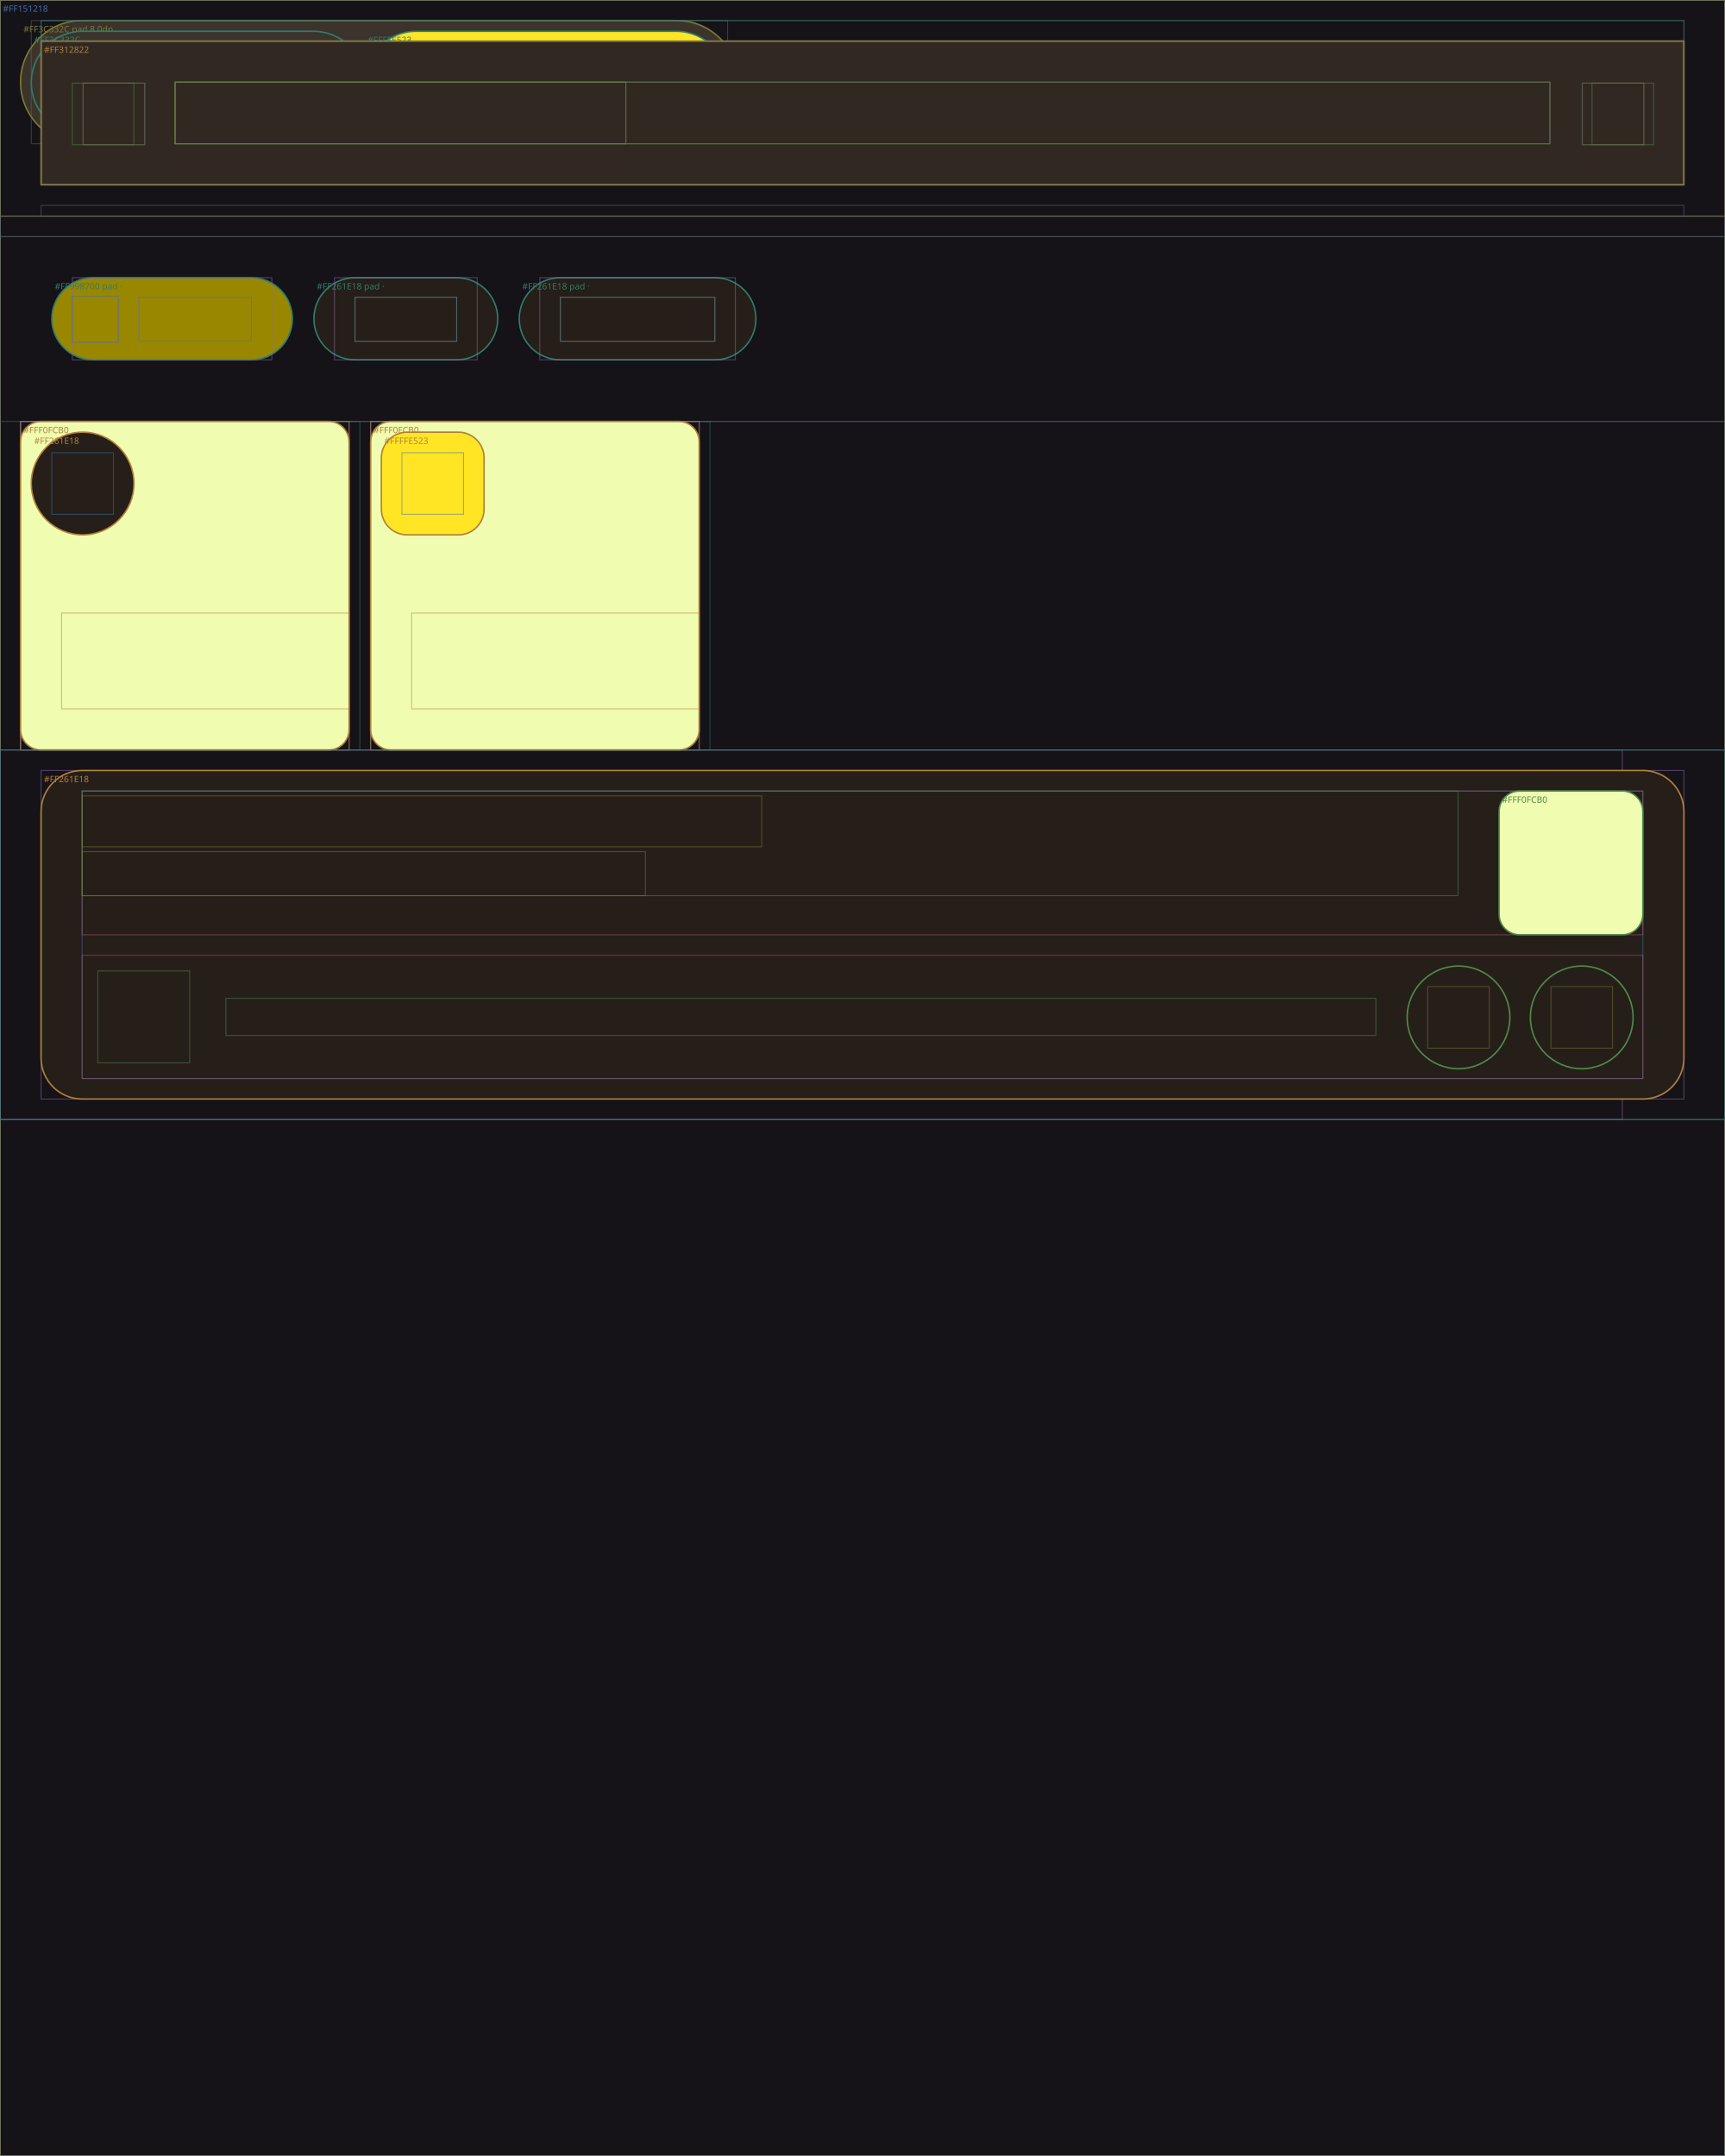
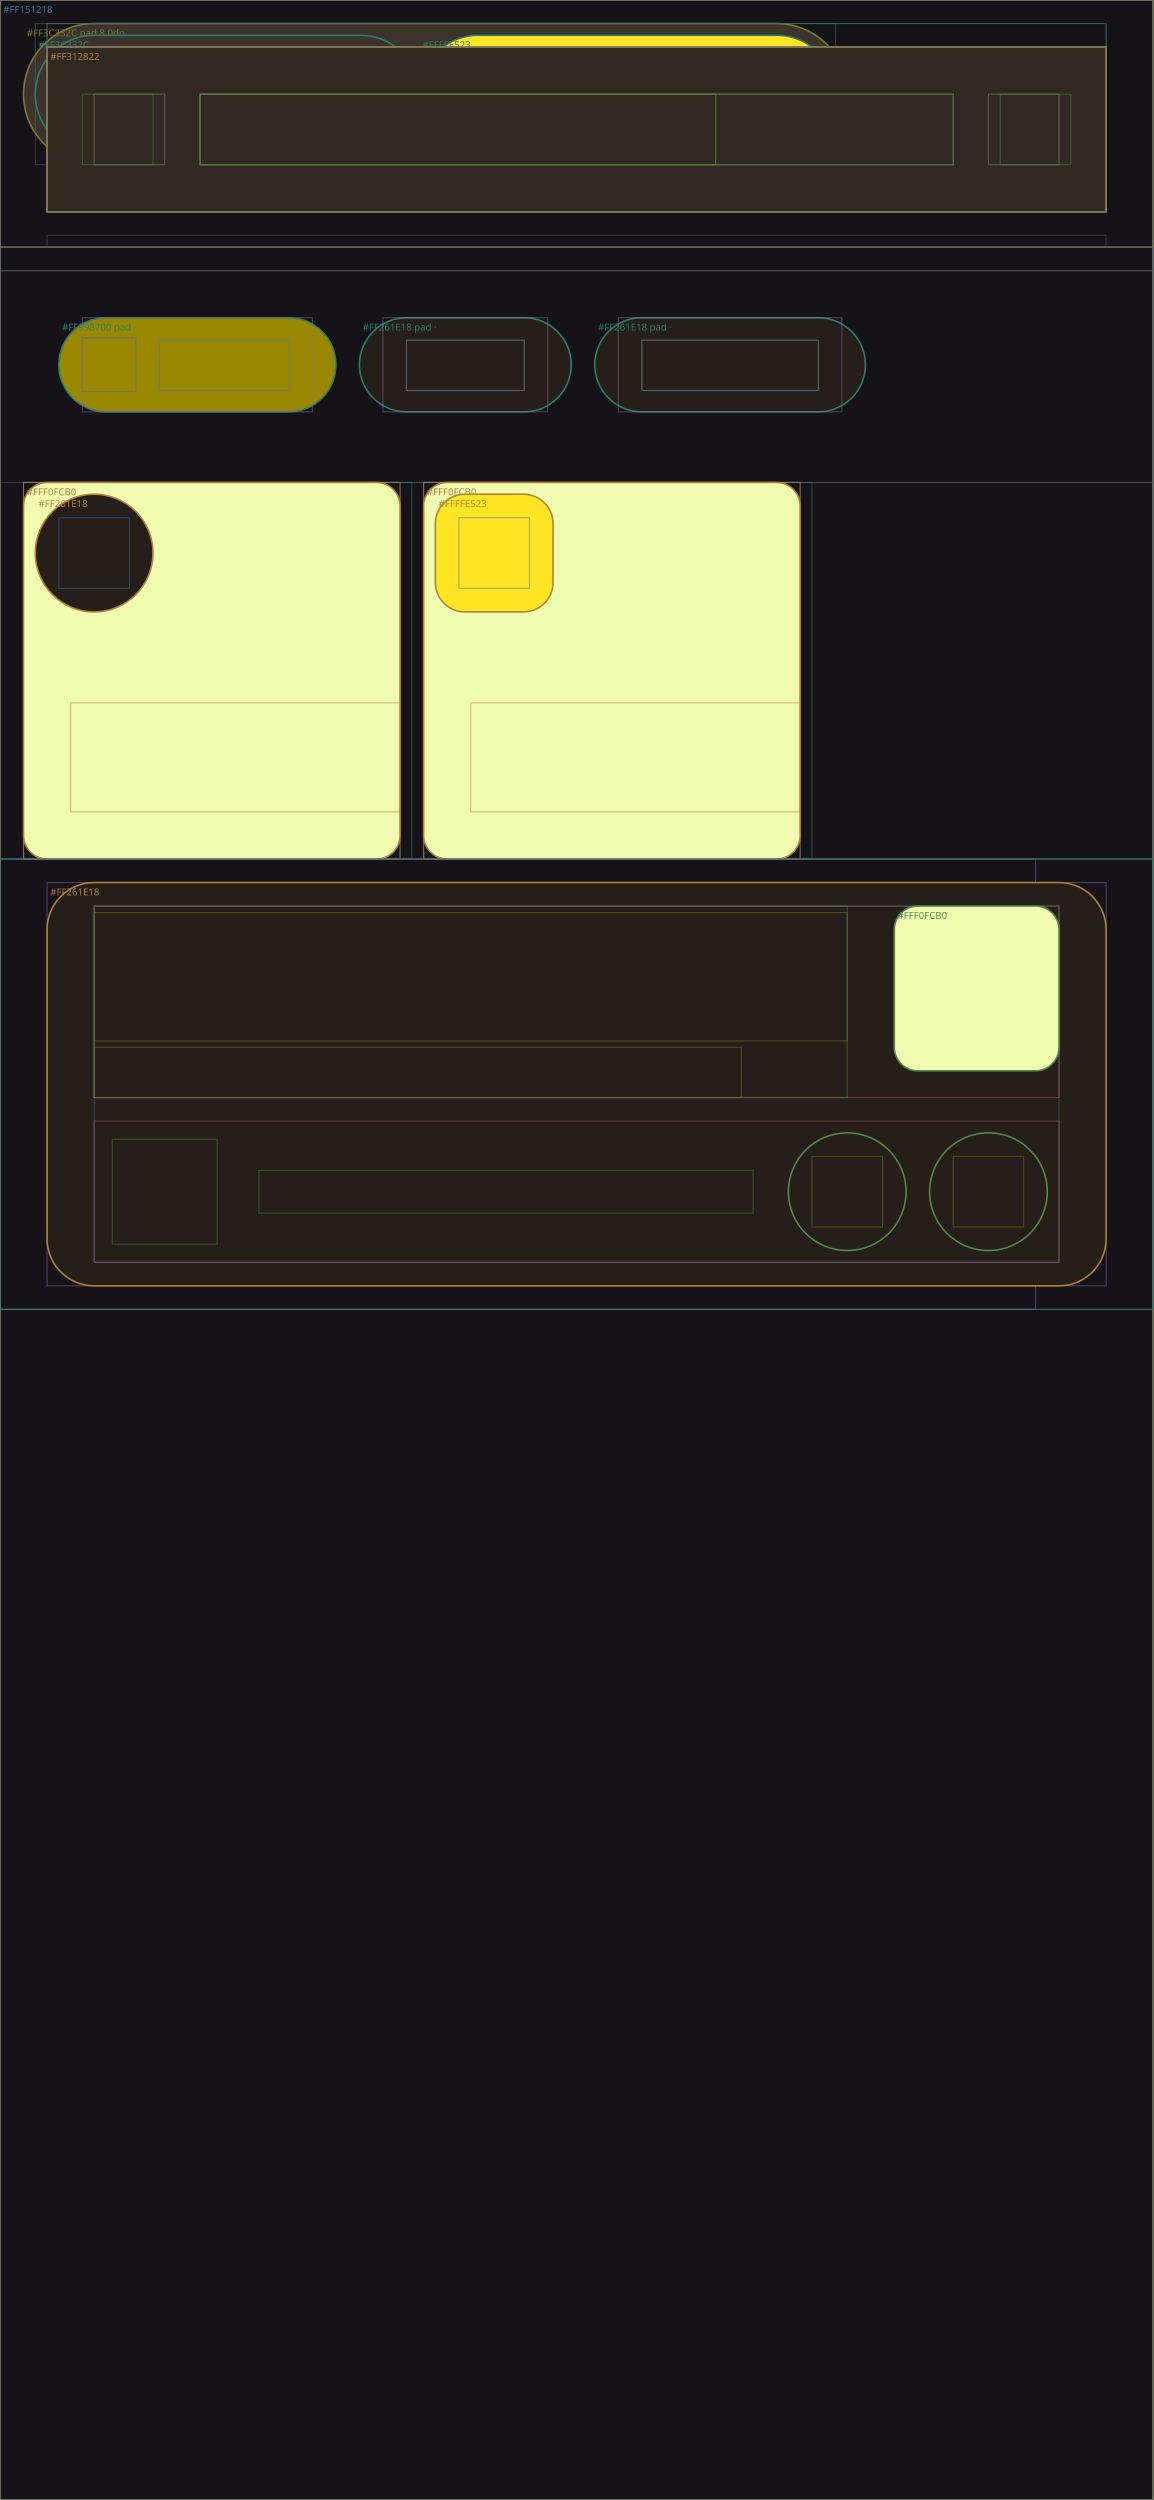
- <svg xmlns="http://www.w3.org/2000/svg" viewBox="0 0 1764 2205" width="1764" height="2205" role="img" aria-label="Home/Screen layout wireframe">
-   <rect width="1764" height="2205" fill="#ffffff" />
-   <g>
-     <rect x="0" y="0" width="1764" height="2205" fill="none" fill-opacity="0" stroke="#5B6470" stroke-width="1" stroke-opacity="0.5" />
-   </g>
-   <g>
-     <rect x="0" y="0" width="1764" height="2205" fill="none" fill-opacity="0" stroke="#2E7D6B" stroke-width="1" stroke-opacity="0.5" />
-   </g>
-   <g>
-     <rect x="0" y="0" width="1764" height="2205" fill="none" fill-opacity="0" stroke="#8E6BA8" stroke-width="1" stroke-opacity="0.5" />
-   </g>
-   <g>
-     <rect x="0" y="0" width="1764" height="2205" fill="none" fill-opacity="0" stroke="#B0813B" stroke-width="1" stroke-opacity="0.5" />
-   </g>
-   <g>
-     <rect x="0" y="0" width="1764" height="2205" fill="#151218" fill-opacity="1" stroke="#3B72A8" stroke-width="1.5" stroke-opacity="1" />
+ <svg xmlns="http://www.w3.org/2000/svg" viewBox="0 0 1078 2337" width="1078" height="2337" role="img" aria-label="Home/Screen layout wireframe">
+   <rect width="1078" height="2337" fill="#ffffff" />
+   <g>
+     <rect x="0" y="0" width="1078" height="2337" fill="none" fill-opacity="0" stroke="#5B6470" stroke-width="1" stroke-opacity="0.5" />
+   </g>
+   <g>
+     <rect x="0" y="0" width="1078" height="2337" fill="none" fill-opacity="0" stroke="#2E7D6B" stroke-width="1" stroke-opacity="0.5" />
+   </g>
+   <g>
+     <rect x="0" y="0" width="1078" height="2337" fill="none" fill-opacity="0" stroke="#8E6BA8" stroke-width="1" stroke-opacity="0.5" />
+   </g>
+   <g>
+     <rect x="0" y="0" width="1078" height="2337" fill="none" fill-opacity="0" stroke="#B0813B" stroke-width="1" stroke-opacity="0.5" />
+   </g>
+   <g>
+     <rect x="0" y="0" width="1078" height="2337" fill="#151218" fill-opacity="1" stroke="#3B72A8" stroke-width="1.5" stroke-opacity="1" />
    <text x="3" y="12" font-family="system-ui, sans-serif" font-size="9" fill="#3B72A8">#FF151218</text>
  </g>
  <g>
-     <rect x="0" y="0" width="1764" height="2205" fill="none" fill-opacity="0" stroke="#A85B6B" stroke-width="1" stroke-opacity="0.5" />
-   </g>
-   <g>
-     <rect x="0" y="0" width="1764" height="2205" fill="none" fill-opacity="0" stroke="#A85B6B" stroke-width="1" stroke-opacity="0.5" />
-   </g>
-   <g>
-     <rect x="0" y="0" width="1764" height="2205" fill="none" fill-opacity="0" stroke="#4F8A4A" stroke-width="1" stroke-opacity="0.5" />
-   </g>
-   <g>
-     <rect x="0" y="221" width="1764" height="1984" fill="none" fill-opacity="0" stroke="#7A7A33" stroke-width="1" stroke-opacity="0.5" />
-   </g>
-   <g>
-     <rect x="0" y="221" width="1764" height="21" fill="none" fill-opacity="0" stroke="#5B6470" stroke-width="1" stroke-opacity="0.5" />
-   </g>
-   <g>
-     <rect x="0" y="221" width="1764" height="210" fill="none" fill-opacity="0" stroke="#5B6470" stroke-width="1" stroke-opacity="0.5" />
-   </g>
-   <g>
-     <path d="M95,284 H257 A42,42 0 0 1 299,326 V326 A42,42 0 0 1 257,368 H95 A42,42 0 0 1 53,326 V326 A42,42 0 0 1 95,284 Z" fill="#998700" fill-opacity="1" stroke="#2E7D6B" stroke-width="1.5" stroke-opacity="1" />
-     <text x="56" y="296" font-family="system-ui, sans-serif" font-size="9" fill="#2E7D6B">#FF998700  pad ·</text>
-   </g>
-   <g>
-     <rect x="74" y="284" width="204" height="84" fill="none" fill-opacity="0" stroke="#8E6BA8" stroke-width="1" stroke-opacity="0.5" />
-   </g>
-   <g>
-     <rect x="74" y="303" width="47" height="47" fill="none" fill-opacity="0" stroke="#B0813B" stroke-width="1" stroke-opacity="0.5" />
-   </g>
-   <g>
-     <rect x="74" y="303" width="47" height="47" fill="none" fill-opacity="0" stroke="#3B72A8" stroke-width="1" stroke-opacity="0.5" />
-   </g>
-   <g>
-     <rect x="74" y="303" width="47" height="47" fill="none" fill-opacity="0" stroke="#A85B6B" stroke-width="1" stroke-opacity="0.5" />
-   </g>
-   <g>
-     <rect x="74" y="303" width="47" height="47" fill="none" fill-opacity="0" stroke="#4F8A4A" stroke-width="1" stroke-opacity="0.5" />
-   </g>
-   <g>
-     <rect x="142" y="304" width="115" height="45" fill="none" fill-opacity="0" stroke="#B0813B" stroke-width="1" stroke-opacity="0.5" />
-   </g>
-   <g>
-     <rect x="142" y="304" width="115" height="45" fill="none" fill-opacity="0" stroke="#3B72A8" stroke-width="1" stroke-opacity="0.5" />
-   </g>
-   <g>
-     <path d="M363,284 H467 A42,42 0 0 1 509,326 V326 A42,42 0 0 1 467,368 H363 A42,42 0 0 1 321,326 V326 A42,42 0 0 1 363,284 Z" fill="#261E18" fill-opacity="1" stroke="#2E7D6B" stroke-width="1.5" stroke-opacity="1" />
-     <text x="324" y="296" font-family="system-ui, sans-serif" font-size="9" fill="#2E7D6B">#FF261E18  pad ·</text>
-   </g>
-   <g>
-     <rect x="342" y="284" width="146" height="84" fill="none" fill-opacity="0" stroke="#8E6BA8" stroke-width="1" stroke-opacity="0.5" />
-   </g>
-   <g>
-     <rect x="363" y="304" width="104" height="45" fill="none" fill-opacity="0" stroke="#B0813B" stroke-width="1" stroke-opacity="0.5" />
-   </g>
-   <g>
-     <rect x="363" y="304" width="104" height="45" fill="none" fill-opacity="0" stroke="#3B72A8" stroke-width="1" stroke-opacity="0.5" />
-   </g>
-   <g>
-     <path d="M573,284 H731 A42,42 0 0 1 773,326 V326 A42,42 0 0 1 731,368 H573 A42,42 0 0 1 531,326 V326 A42,42 0 0 1 573,284 Z" fill="#261E18" fill-opacity="1" stroke="#2E7D6B" stroke-width="1.5" stroke-opacity="1" />
-     <text x="534" y="296" font-family="system-ui, sans-serif" font-size="9" fill="#2E7D6B">#FF261E18  pad ·</text>
-   </g>
-   <g>
-     <rect x="552" y="284" width="200" height="84" fill="none" fill-opacity="0" stroke="#8E6BA8" stroke-width="1" stroke-opacity="0.5" />
-   </g>
-   <g>
-     <rect x="573" y="304" width="158" height="45" fill="none" fill-opacity="0" stroke="#B0813B" stroke-width="1" stroke-opacity="0.5" />
-   </g>
-   <g>
-     <rect x="573" y="304" width="158" height="45" fill="none" fill-opacity="0" stroke="#3B72A8" stroke-width="1" stroke-opacity="0.5" />
-   </g>
-   <g>
-     <rect x="0" y="221" width="1764" height="21" fill="none" fill-opacity="0" stroke="#5B6470" stroke-width="1" stroke-opacity="0.5" />
-   </g>
-   <g>
-     <rect x="21" y="431" width="1743" height="336" fill="none" fill-opacity="0" stroke="#5B6470" stroke-width="1" stroke-opacity="0.5" />
-   </g>
-   <g>
-     <rect x="21" y="431" width="347" height="336" fill="none" fill-opacity="0" stroke="#2E7D6B" stroke-width="1" stroke-opacity="0.5" />
-   </g>
-   <g>
-     <rect x="21" y="431" width="336" height="336" fill="none" fill-opacity="0" stroke="#8E6BA8" stroke-width="1" stroke-opacity="0.5" />
-   </g>
-   <g>
-     <path d="M42,431 H336 A21,21 0 0 1 357,452 V746 A21,21 0 0 1 336,767 H42 A21,21 0 0 1 21,746 V452 A21,21 0 0 1 42,431 Z" fill="#F0FCB0" fill-opacity="1" stroke="#B0813B" stroke-width="1.5" stroke-opacity="1" />
-     <text x="24" y="443" font-family="system-ui, sans-serif" font-size="9" fill="#B0813B">#FFF0FCB0</text>
-   </g>
-   <g>
-     <path d="M84.5,442 H84.5 A52.5,52.5 0 0 1 137,494.5 V494.5 A52.5,52.5 0 0 1 84.5,547 H84.5 A52.5,52.5 0 0 1 32,494.5 V494.5 A52.5,52.5 0 0 1 84.5,442 Z" fill="#261E18" fill-opacity="1" stroke="#B0813B" stroke-width="1.5" stroke-opacity="1" />
-     <text x="35" y="454" font-family="system-ui, sans-serif" font-size="9" fill="#B0813B">#FF261E18</text>
-   </g>
-   <g>
-     <rect x="53" y="463" width="63" height="63" fill="none" fill-opacity="0" stroke="#3B72A8" stroke-width="1" stroke-opacity="0.5" />
-   </g>
-   <g>
-     <rect x="21" y="431" width="336" height="336" fill="none" fill-opacity="0" stroke="#B0813B" stroke-width="1" stroke-opacity="0.5" />
-   </g>
-   <g>
-     <rect x="63" y="627" width="294" height="98" fill="none" fill-opacity="0" stroke="#B0813B" stroke-width="1" stroke-opacity="0.5" />
-   </g>
-   <g>
-     <rect x="379" y="431" width="347" height="336" fill="none" fill-opacity="0" stroke="#2E7D6B" stroke-width="1" stroke-opacity="0.5" />
-   </g>
-   <g>
-     <rect x="379" y="431" width="336" height="336" fill="none" fill-opacity="0" stroke="#8E6BA8" stroke-width="1" stroke-opacity="0.5" />
-   </g>
-   <g>
-     <path d="M400,431 H694 A21,21 0 0 1 715,452 V746 A21,21 0 0 1 694,767 H400 A21,21 0 0 1 379,746 V452 A21,21 0 0 1 400,431 Z" fill="#F0FCB0" fill-opacity="1" stroke="#B0813B" stroke-width="1.5" stroke-opacity="1" />
-     <text x="382" y="443" font-family="system-ui, sans-serif" font-size="9" fill="#B0813B">#FFF0FCB0</text>
-   </g>
-   <g>
-     <path d="M416.25,442 H468.75 A26.25,26.25 0 0 1 495,468.25 V520.75 A26.25,26.25 0 0 1 468.75,547 H416.25 A26.25,26.25 0 0 1 390,520.75 V468.25 A26.25,26.25 0 0 1 416.25,442 Z" fill="#FFE523" fill-opacity="1" stroke="#B0813B" stroke-width="1.5" stroke-opacity="1" />
-     <text x="393" y="454" font-family="system-ui, sans-serif" font-size="9" fill="#B0813B">#FFFFE523</text>
-   </g>
-   <g>
-     <rect x="411" y="463" width="63" height="63" fill="none" fill-opacity="0" stroke="#3B72A8" stroke-width="1" stroke-opacity="0.5" />
-   </g>
-   <g>
-     <rect x="379" y="431" width="336" height="336" fill="none" fill-opacity="0" stroke="#B0813B" stroke-width="1" stroke-opacity="0.5" />
-   </g>
-   <g>
-     <rect x="421" y="627" width="294" height="98" fill="none" fill-opacity="0" stroke="#B0813B" stroke-width="1" stroke-opacity="0.5" />
-   </g>
-   <g>
-     <rect x="0" y="767" width="1764" height="378" fill="none" fill-opacity="0" stroke="#5B6470" stroke-width="1" stroke-opacity="0.5" />
-   </g>
-   <g>
-     <rect x="0" y="767" width="1764" height="378" fill="none" fill-opacity="0" stroke="#2E7D6B" stroke-width="1" stroke-opacity="0.5" />
-   </g>
-   <g>
-     <rect x="0" y="767" width="1659" height="378" fill="none" fill-opacity="0" stroke="#8E6BA8" stroke-width="1" stroke-opacity="0.5" />
-   </g>
-   <g>
-     <rect x="1596" y="925" width="63" height="63" fill="none" fill-opacity="0" stroke="#B0813B" stroke-width="1" stroke-opacity="0.5" />
-   </g>
-   <g>
-     <rect x="0" y="767" width="1764" height="378" fill="none" fill-opacity="0" stroke="#2E7D6B" stroke-width="1" stroke-opacity="0.5" />
-   </g>
-   <g>
-     <rect x="42" y="788" width="1680" height="336" fill="none" fill-opacity="0" stroke="#8E6BA8" stroke-width="1" stroke-opacity="0.5" />
-   </g>
-   <g>
-     <path d="M84,788 H1680 A42,42 0 0 1 1722,830 V1082 A42,42 0 0 1 1680,1124 H84 A42,42 0 0 1 42,1082 V830 A42,42 0 0 1 84,788 Z" fill="#261E18" fill-opacity="1" stroke="#B0813B" stroke-width="1.5" stroke-opacity="1" />
-     <text x="45" y="800" font-family="system-ui, sans-serif" font-size="9" fill="#B0813B">#FF261E18</text>
-   </g>
-   <g>
-     <rect x="84" y="809" width="1596" height="294" fill="none" fill-opacity="0" stroke="#3B72A8" stroke-width="1" stroke-opacity="0.5" />
-   </g>
-   <g>
-     <rect x="84" y="809" width="1596" height="147" fill="none" fill-opacity="0" stroke="#A85B6B" stroke-width="1" stroke-opacity="0.5" />
-   </g>
-   <g>
-     <rect x="84" y="809" width="1407" height="107" fill="none" fill-opacity="0" stroke="#4F8A4A" stroke-width="1" stroke-opacity="0.5" />
-   </g>
-   <g>
-     <rect x="84" y="814" width="695" height="52" fill="none" fill-opacity="0" stroke="#7A7A33" stroke-width="1" stroke-opacity="0.5" />
-   </g>
-   <g>
-     <rect x="84" y="871" width="576" height="45" fill="none" fill-opacity="0" stroke="#7A7A33" stroke-width="1" stroke-opacity="0.5" />
-   </g>
-   <g>
-     <path d="M1554,809 H1659 A21,21 0 0 1 1680,830 V935 A21,21 0 0 1 1659,956 H1554 A21,21 0 0 1 1533,935 V830 A21,21 0 0 1 1554,809 Z" fill="#F0FCB0" fill-opacity="1" stroke="#4F8A4A" stroke-width="1.5" stroke-opacity="1" />
-     <text x="1536" y="821" font-family="system-ui, sans-serif" font-size="9" fill="#4F8A4A">#FFF0FCB0</text>
-   </g>
-   <g>
-     <rect x="84" y="977" width="1596" height="126" fill="none" fill-opacity="0" stroke="#A85B6B" stroke-width="1" stroke-opacity="0.5" />
-   </g>
-   <g>
-     <rect x="100" y="993" width="94" height="94" fill="none" fill-opacity="0" stroke="#4F8A4A" stroke-width="1" stroke-opacity="0.5" />
-   </g>
-   <g>
-     <rect x="231" y="1021" width="1176" height="38" fill="none" fill-opacity="0" stroke="#4F8A4A" stroke-width="1" stroke-opacity="0.5" />
-   </g>
-   <g>
-     <path d="M1491.5,988 H1491.5 A52.5,52.5 0 0 1 1544,1040.5 V1040.5 A52.5,52.5 0 0 1 1491.5,1093 H1491.5 A52.5,52.5 0 0 1 1439,1040.5 V1040.5 A52.5,52.5 0 0 1 1491.5,988 Z" fill="none" fill-opacity="0" stroke="#4F8A4A" stroke-width="1.5" stroke-opacity="1" />
-   </g>
-   <g>
-     <rect x="1460" y="1009" width="63" height="63" fill="none" fill-opacity="0" stroke="#7A7A33" stroke-width="1" stroke-opacity="0.5" />
-   </g>
-   <g>
-     <path d="M1617.5,988 H1617.5 A52.5,52.5 0 0 1 1670,1040.5 V1040.5 A52.5,52.5 0 0 1 1617.5,1093 H1617.5 A52.5,52.5 0 0 1 1565,1040.5 V1040.5 A52.5,52.5 0 0 1 1617.5,988 Z" fill="none" fill-opacity="0" stroke="#4F8A4A" stroke-width="1.5" stroke-opacity="1" />
-   </g>
-   <g>
-     <rect x="1586" y="1009" width="63" height="63" fill="none" fill-opacity="0" stroke="#7A7A33" stroke-width="1" stroke-opacity="0.5" />
-   </g>
-   <g>
-     <path d="M84,21 H692 A63,63 0 0 1 755,84 V84 A63,63 0 0 1 692,147 H84 A63,63 0 0 1 21,84 V84 A63,63 0 0 1 84,21 Z" fill="#3C332C" fill-opacity="1" stroke="#7A7A33" stroke-width="1.5" stroke-opacity="1" />
-     <text x="24" y="33" font-family="system-ui, sans-serif" font-size="9" fill="#7A7A33">#FF3C332C  pad 8.0dp</text>
-   </g>
-   <g>
-     <rect x="32" y="21" width="712" height="126" fill="none" fill-opacity="0" stroke="#5B6470" stroke-width="1" stroke-opacity="0.5" />
-   </g>
-   <g>
-     <path d="M84.5,32 H320.5 A52.5,52.5 0 0 1 373,84.5 V84.5 A52.5,52.5 0 0 1 320.5,137 H84.5 A52.5,52.5 0 0 1 32,84.5 V84.5 A52.5,52.5 0 0 1 84.5,32 Z" fill="#3C332C" fill-opacity="1" stroke="#2E7D6B" stroke-width="1.5" stroke-opacity="1" />
-     <text x="35" y="44" font-family="system-ui, sans-serif" font-size="9" fill="#2E7D6B">#FF3C332C</text>
-   </g>
-   <g>
-     <rect x="95" y="53" width="215" height="63" fill="none" fill-opacity="0" stroke="#8E6BA8" stroke-width="1" stroke-opacity="0.5" />
-   </g>
-   <g>
-     <rect x="95" y="53" width="215" height="63" fill="none" fill-opacity="0" stroke="#B0813B" stroke-width="1" stroke-opacity="0.5" />
-   </g>
-   <g>
-     <rect x="95" y="53" width="63" height="63" fill="none" fill-opacity="0" stroke="#3B72A8" stroke-width="1" stroke-opacity="0.5" />
-   </g>
-   <g>
-     <rect x="179" y="53" width="131" height="53" fill="none" fill-opacity="0" stroke="#3B72A8" stroke-width="1" stroke-opacity="0.5" />
-   </g>
-   <g>
-     <path d="M425.5,32 H691.5 A52.5,52.5 0 0 1 744,84.5 V84.5 A52.5,52.5 0 0 1 691.5,137 H425.5 A52.5,52.5 0 0 1 373,84.5 V84.5 A52.5,52.5 0 0 1 425.5,32 Z" fill="#FFE523" fill-opacity="1" stroke="#2E7D6B" stroke-width="1.5" stroke-opacity="1" />
-     <text x="376" y="44" font-family="system-ui, sans-serif" font-size="9" fill="#2E7D6B">#FFFFE523</text>
-   </g>
-   <g>
-     <rect x="436" y="53" width="245" height="63" fill="none" fill-opacity="0" stroke="#8E6BA8" stroke-width="1" stroke-opacity="0.5" />
-   </g>
-   <g>
-     <rect x="436" y="53" width="245" height="63" fill="none" fill-opacity="0" stroke="#B0813B" stroke-width="1" stroke-opacity="0.5" />
-   </g>
-   <g>
-     <rect x="436" y="53" width="63" height="63" fill="none" fill-opacity="0" stroke="#3B72A8" stroke-width="1" stroke-opacity="0.5" />
-   </g>
-   <g>
-     <rect x="520" y="53" width="161" height="53" fill="none" fill-opacity="0" stroke="#3B72A8" stroke-width="1" stroke-opacity="0.5" />
-   </g>
-   <g>
-     <rect x="0" y="0" width="1764" height="221" fill="none" fill-opacity="0" stroke="#7A7A33" stroke-width="1" stroke-opacity="0.5" />
-   </g>
-   <g>
-     <rect x="42" y="21" width="1680" height="168" fill="none" fill-opacity="0" stroke="#5B6470" stroke-width="1" stroke-opacity="0.5" />
-   </g>
-   <g>
-     <rect x="42" y="21" width="1680" height="168" fill="none" fill-opacity="0" stroke="#2E7D6B" stroke-width="1" stroke-opacity="0.5" />
-   </g>
-   <g>
-     <rect x="42" y="42" width="1680" height="147" fill="none" fill-opacity="0" stroke="#8E6BA8" stroke-width="1" stroke-opacity="0.5" />
-   </g>
-   <g>
-     <rect x="42" y="42" width="1680" height="147" fill="#312822" fill-opacity="1" stroke="#B0813B" stroke-width="1.5" stroke-opacity="1" />
-     <text x="45" y="54" font-family="system-ui, sans-serif" font-size="9" fill="#B0813B">#FF312822</text>
-   </g>
-   <g>
-     <rect x="42" y="42" width="1680" height="147" fill="none" fill-opacity="0" stroke="#8E6BA8" stroke-width="1" stroke-opacity="0.5" />
-   </g>
-   <g>
-     <rect x="42" y="42" width="1680" height="147" fill="none" fill-opacity="0" stroke="#B0813B" stroke-width="1" stroke-opacity="0.5" />
-   </g>
-   <g>
-     <rect x="42" y="42" width="1680" height="147" fill="none" fill-opacity="0" stroke="#3B72A8" stroke-width="1" stroke-opacity="0.5" />
-   </g>
-   <g>
-     <rect x="42" y="42" width="1680" height="147" fill="none" fill-opacity="0" stroke="#A85B6B" stroke-width="1" stroke-opacity="0.5" />
-   </g>
-   <g>
-     <rect x="42" y="42" width="1680" height="147" fill="none" fill-opacity="0" stroke="#4F8A4A" stroke-width="1" stroke-opacity="0.5" />
-   </g>
-   <g>
-     <rect x="42" y="42" width="1680" height="147" fill="none" fill-opacity="0" stroke="#7A7A33" stroke-width="1" stroke-opacity="0.5" />
-   </g>
-   <g>
-     <rect x="74" y="85" width="63" height="63" fill="none" fill-opacity="0" stroke="#4F8A4A" stroke-width="1" stroke-opacity="0.5" />
-   </g>
-   <g>
-     <rect x="85" y="85" width="63" height="63" fill="none" fill-opacity="0" stroke="#7A7A33" stroke-width="1" stroke-opacity="0.5" />
-   </g>
-   <g>
-     <rect x="85" y="85" width="63" height="63" fill="none" fill-opacity="0" stroke="#5B6470" stroke-width="1" stroke-opacity="0.5" />
-   </g>
-   <g>
-     <rect x="179" y="84" width="1406" height="63" fill="none" fill-opacity="0" stroke="#4F8A4A" stroke-width="1" stroke-opacity="0.5" />
-   </g>
-   <g>
-     <rect x="179" y="84" width="1406" height="63" fill="none" fill-opacity="0" stroke="#7A7A33" stroke-width="1" stroke-opacity="0.5" />
-   </g>
-   <g>
-     <rect x="179" y="84" width="1406" height="63" fill="none" fill-opacity="0" stroke="#5B6470" stroke-width="1" stroke-opacity="0.5" />
-   </g>
-   <g>
-     <rect x="179" y="84" width="461" height="63" fill="none" fill-opacity="0" stroke="#4F8A4A" stroke-width="1" stroke-opacity="0.5" />
-   </g>
-   <g>
-     <rect x="179" y="84" width="461" height="63" fill="none" fill-opacity="0" stroke="#7A7A33" stroke-width="1" stroke-opacity="0.5" />
-   </g>
-   <g>
-     <rect x="1628" y="85" width="63" height="63" fill="none" fill-opacity="0" stroke="#4F8A4A" stroke-width="1" stroke-opacity="0.5" />
-   </g>
-   <g>
-     <rect x="1618" y="85" width="63" height="63" fill="none" fill-opacity="0" stroke="#7A7A33" stroke-width="1" stroke-opacity="0.5" />
-   </g>
-   <g>
-     <rect x="1618" y="85" width="63" height="63" fill="none" fill-opacity="0" stroke="#5B6470" stroke-width="1" stroke-opacity="0.5" />
-   </g>
-   <g>
-     <rect x="42" y="210" width="1680" height="11" fill="none" fill-opacity="0" stroke="#5B6470" stroke-width="1" stroke-opacity="0.5" />
+     <rect x="0" y="0" width="1078" height="2337" fill="none" fill-opacity="0" stroke="#A85B6B" stroke-width="1" stroke-opacity="0.5" />
+   </g>
+   <g>
+     <rect x="0" y="0" width="1078" height="2337" fill="none" fill-opacity="0" stroke="#A85B6B" stroke-width="1" stroke-opacity="0.5" />
+   </g>
+   <g>
+     <rect x="0" y="0" width="1078" height="2337" fill="none" fill-opacity="0" stroke="#4F8A4A" stroke-width="1" stroke-opacity="0.5" />
+   </g>
+   <g>
+     <rect x="0" y="231" width="1078" height="2106" fill="none" fill-opacity="0" stroke="#7A7A33" stroke-width="1" stroke-opacity="0.5" />
+   </g>
+   <g>
+     <rect x="0" y="231" width="1078" height="22" fill="none" fill-opacity="0" stroke="#5B6470" stroke-width="1" stroke-opacity="0.5" />
+   </g>
+   <g>
+     <rect x="0" y="231" width="1078" height="220" fill="none" fill-opacity="0" stroke="#5B6470" stroke-width="1" stroke-opacity="0.5" />
+   </g>
+   <g>
+     <path d="M99,297 H270 A44,44 0 0 1 314,341 V341 A44,44 0 0 1 270,385 H99 A44,44 0 0 1 55,341 V341 A44,44 0 0 1 99,297 Z" fill="#998700" fill-opacity="1" stroke="#2E7D6B" stroke-width="1.5" stroke-opacity="1" />
+     <text x="58" y="309" font-family="system-ui, sans-serif" font-size="9" fill="#2E7D6B">#FF998700  pad ·</text>
+   </g>
+   <g>
+     <rect x="77" y="297" width="215" height="88" fill="none" fill-opacity="0" stroke="#8E6BA8" stroke-width="1" stroke-opacity="0.5" />
+   </g>
+   <g>
+     <rect x="77" y="316" width="50" height="50" fill="none" fill-opacity="0" stroke="#B0813B" stroke-width="1" stroke-opacity="0.5" />
+   </g>
+   <g>
+     <rect x="77" y="316" width="50" height="50" fill="none" fill-opacity="0" stroke="#3B72A8" stroke-width="1" stroke-opacity="0.5" />
+   </g>
+   <g>
+     <rect x="77" y="316" width="50" height="50" fill="none" fill-opacity="0" stroke="#A85B6B" stroke-width="1" stroke-opacity="0.5" />
+   </g>
+   <g>
+     <rect x="77" y="316" width="50" height="50" fill="none" fill-opacity="0" stroke="#4F8A4A" stroke-width="1" stroke-opacity="0.5" />
+   </g>
+   <g>
+     <rect x="149" y="318" width="121" height="47" fill="none" fill-opacity="0" stroke="#B0813B" stroke-width="1" stroke-opacity="0.5" />
+   </g>
+   <g>
+     <rect x="149" y="318" width="121" height="47" fill="none" fill-opacity="0" stroke="#3B72A8" stroke-width="1" stroke-opacity="0.5" />
+   </g>
+   <g>
+     <path d="M380,297 H490 A44,44 0 0 1 534,341 V341 A44,44 0 0 1 490,385 H380 A44,44 0 0 1 336,341 V341 A44,44 0 0 1 380,297 Z" fill="#261E18" fill-opacity="1" stroke="#2E7D6B" stroke-width="1.5" stroke-opacity="1" />
+     <text x="339" y="309" font-family="system-ui, sans-serif" font-size="9" fill="#2E7D6B">#FF261E18  pad ·</text>
+   </g>
+   <g>
+     <rect x="358" y="297" width="154" height="88" fill="none" fill-opacity="0" stroke="#8E6BA8" stroke-width="1" stroke-opacity="0.5" />
+   </g>
+   <g>
+     <rect x="380" y="318" width="110" height="47" fill="none" fill-opacity="0" stroke="#B0813B" stroke-width="1" stroke-opacity="0.5" />
+   </g>
+   <g>
+     <rect x="380" y="318" width="110" height="47" fill="none" fill-opacity="0" stroke="#3B72A8" stroke-width="1" stroke-opacity="0.5" />
+   </g>
+   <g>
+     <path d="M600,297 H765 A44,44 0 0 1 809,341 V341 A44,44 0 0 1 765,385 H600 A44,44 0 0 1 556,341 V341 A44,44 0 0 1 600,297 Z" fill="#261E18" fill-opacity="1" stroke="#2E7D6B" stroke-width="1.5" stroke-opacity="1" />
+     <text x="559" y="309" font-family="system-ui, sans-serif" font-size="9" fill="#2E7D6B">#FF261E18  pad ·</text>
+   </g>
+   <g>
+     <rect x="578" y="297" width="209" height="88" fill="none" fill-opacity="0" stroke="#8E6BA8" stroke-width="1" stroke-opacity="0.5" />
+   </g>
+   <g>
+     <rect x="600" y="318" width="165" height="47" fill="none" fill-opacity="0" stroke="#B0813B" stroke-width="1" stroke-opacity="0.5" />
+   </g>
+   <g>
+     <rect x="600" y="318" width="165" height="47" fill="none" fill-opacity="0" stroke="#3B72A8" stroke-width="1" stroke-opacity="0.5" />
+   </g>
+   <g>
+     <rect x="0" y="231" width="1078" height="22" fill="none" fill-opacity="0" stroke="#5B6470" stroke-width="1" stroke-opacity="0.5" />
+   </g>
+   <g>
+     <rect x="22" y="451" width="1056" height="352" fill="none" fill-opacity="0" stroke="#5B6470" stroke-width="1" stroke-opacity="0.5" />
+   </g>
+   <g>
+     <rect x="22" y="451" width="363" height="352" fill="none" fill-opacity="0" stroke="#2E7D6B" stroke-width="1" stroke-opacity="0.5" />
+   </g>
+   <g>
+     <rect x="22" y="451" width="352" height="352" fill="none" fill-opacity="0" stroke="#8E6BA8" stroke-width="1" stroke-opacity="0.5" />
+   </g>
+   <g>
+     <path d="M44,451 H352 A22,22 0 0 1 374,473 V781 A22,22 0 0 1 352,803 H44 A22,22 0 0 1 22,781 V473 A22,22 0 0 1 44,451 Z" fill="#F0FCB0" fill-opacity="1" stroke="#B0813B" stroke-width="1.5" stroke-opacity="1" />
+     <text x="25" y="463" font-family="system-ui, sans-serif" font-size="9" fill="#B0813B">#FFF0FCB0</text>
+   </g>
+   <g>
+     <path d="M88,462 H88 A55,55 0 0 1 143,517 V517 A55,55 0 0 1 88,572 H88 A55,55 0 0 1 33,517 V517 A55,55 0 0 1 88,462 Z" fill="#261E18" fill-opacity="1" stroke="#B0813B" stroke-width="1.5" stroke-opacity="1" />
+     <text x="36" y="474" font-family="system-ui, sans-serif" font-size="9" fill="#B0813B">#FF261E18</text>
+   </g>
+   <g>
+     <rect x="55" y="484" width="66" height="66" fill="none" fill-opacity="0" stroke="#3B72A8" stroke-width="1" stroke-opacity="0.5" />
+   </g>
+   <g>
+     <rect x="22" y="451" width="352" height="352" fill="none" fill-opacity="0" stroke="#B0813B" stroke-width="1" stroke-opacity="0.5" />
+   </g>
+   <g>
+     <rect x="66" y="657" width="308" height="102" fill="none" fill-opacity="0" stroke="#B0813B" stroke-width="1" stroke-opacity="0.5" />
+   </g>
+   <g>
+     <rect x="396" y="451" width="363" height="352" fill="none" fill-opacity="0" stroke="#2E7D6B" stroke-width="1" stroke-opacity="0.5" />
+   </g>
+   <g>
+     <rect x="396" y="451" width="352" height="352" fill="none" fill-opacity="0" stroke="#8E6BA8" stroke-width="1" stroke-opacity="0.5" />
+   </g>
+   <g>
+     <path d="M418,451 H726 A22,22 0 0 1 748,473 V781 A22,22 0 0 1 726,803 H418 A22,22 0 0 1 396,781 V473 A22,22 0 0 1 418,451 Z" fill="#F0FCB0" fill-opacity="1" stroke="#B0813B" stroke-width="1.5" stroke-opacity="1" />
+     <text x="399" y="463" font-family="system-ui, sans-serif" font-size="9" fill="#B0813B">#FFF0FCB0</text>
+   </g>
+   <g>
+     <path d="M434.5,462 H489.5 A27.5,27.5 0 0 1 517,489.5 V544.5 A27.5,27.5 0 0 1 489.5,572 H434.5 A27.5,27.5 0 0 1 407,544.5 V489.5 A27.5,27.5 0 0 1 434.5,462 Z" fill="#FFE523" fill-opacity="1" stroke="#B0813B" stroke-width="1.5" stroke-opacity="1" />
+     <text x="410" y="474" font-family="system-ui, sans-serif" font-size="9" fill="#B0813B">#FFFFE523</text>
+   </g>
+   <g>
+     <rect x="429" y="484" width="66" height="66" fill="none" fill-opacity="0" stroke="#3B72A8" stroke-width="1" stroke-opacity="0.5" />
+   </g>
+   <g>
+     <rect x="396" y="451" width="352" height="352" fill="none" fill-opacity="0" stroke="#B0813B" stroke-width="1" stroke-opacity="0.5" />
+   </g>
+   <g>
+     <rect x="440" y="657" width="308" height="102" fill="none" fill-opacity="0" stroke="#B0813B" stroke-width="1" stroke-opacity="0.5" />
+   </g>
+   <g>
+     <rect x="0" y="803" width="1078" height="421" fill="none" fill-opacity="0" stroke="#5B6470" stroke-width="1" stroke-opacity="0.5" />
+   </g>
+   <g>
+     <rect x="0" y="803" width="1078" height="421" fill="none" fill-opacity="0" stroke="#2E7D6B" stroke-width="1" stroke-opacity="0.5" />
+   </g>
+   <g>
+     <rect x="0" y="803" width="968" height="421" fill="none" fill-opacity="0" stroke="#8E6BA8" stroke-width="1" stroke-opacity="0.5" />
+   </g>
+   <g>
+     <rect x="902" y="981" width="66" height="66" fill="none" fill-opacity="0" stroke="#B0813B" stroke-width="1" stroke-opacity="0.5" />
+   </g>
+   <g>
+     <rect x="0" y="803" width="1078" height="421" fill="none" fill-opacity="0" stroke="#2E7D6B" stroke-width="1" stroke-opacity="0.5" />
+   </g>
+   <g>
+     <rect x="44" y="825" width="990" height="377" fill="none" fill-opacity="0" stroke="#8E6BA8" stroke-width="1" stroke-opacity="0.5" />
+   </g>
+   <g>
+     <path d="M88,825 H990 A44,44 0 0 1 1034,869 V1158 A44,44 0 0 1 990,1202 H88 A44,44 0 0 1 44,1158 V869 A44,44 0 0 1 88,825 Z" fill="#261E18" fill-opacity="1" stroke="#B0813B" stroke-width="1.5" stroke-opacity="1" />
+     <text x="47" y="837" font-family="system-ui, sans-serif" font-size="9" fill="#B0813B">#FF261E18</text>
+   </g>
+   <g>
+     <rect x="88" y="847" width="902" height="333" fill="none" fill-opacity="0" stroke="#3B72A8" stroke-width="1" stroke-opacity="0.5" />
+   </g>
+   <g>
+     <rect x="88" y="847" width="902" height="179" fill="none" fill-opacity="0" stroke="#A85B6B" stroke-width="1" stroke-opacity="0.5" />
+   </g>
+   <g>
+     <rect x="88" y="847" width="704" height="179" fill="none" fill-opacity="0" stroke="#4F8A4A" stroke-width="1" stroke-opacity="0.5" />
+   </g>
+   <g>
+     <rect x="88" y="853" width="704" height="120" fill="none" fill-opacity="0" stroke="#7A7A33" stroke-width="1" stroke-opacity="0.5" />
+   </g>
+   <g>
+     <rect x="88" y="979" width="605" height="47" fill="none" fill-opacity="0" stroke="#7A7A33" stroke-width="1" stroke-opacity="0.5" />
+   </g>
+   <g>
+     <path d="M858,847 H968 A22,22 0 0 1 990,869 V979 A22,22 0 0 1 968,1001 H858 A22,22 0 0 1 836,979 V869 A22,22 0 0 1 858,847 Z" fill="#F0FCB0" fill-opacity="1" stroke="#4F8A4A" stroke-width="1.5" stroke-opacity="1" />
+     <text x="839" y="859" font-family="system-ui, sans-serif" font-size="9" fill="#4F8A4A">#FFF0FCB0</text>
+   </g>
+   <g>
+     <rect x="88" y="1048" width="902" height="132" fill="none" fill-opacity="0" stroke="#A85B6B" stroke-width="1" stroke-opacity="0.5" />
+   </g>
+   <g>
+     <rect x="105" y="1065" width="98" height="98" fill="none" fill-opacity="0" stroke="#4F8A4A" stroke-width="1" stroke-opacity="0.5" />
+   </g>
+   <g>
+     <rect x="242" y="1094" width="462" height="40" fill="none" fill-opacity="0" stroke="#4F8A4A" stroke-width="1" stroke-opacity="0.5" />
+   </g>
+   <g>
+     <path d="M792,1059 H792 A55,55 0 0 1 847,1114 V1114 A55,55 0 0 1 792,1169 H792 A55,55 0 0 1 737,1114 V1114 A55,55 0 0 1 792,1059 Z" fill="none" fill-opacity="0" stroke="#4F8A4A" stroke-width="1.5" stroke-opacity="1" />
+   </g>
+   <g>
+     <rect x="759" y="1081" width="66" height="66" fill="none" fill-opacity="0" stroke="#7A7A33" stroke-width="1" stroke-opacity="0.5" />
+   </g>
+   <g>
+     <path d="M924,1059 H924 A55,55 0 0 1 979,1114 V1114 A55,55 0 0 1 924,1169 H924 A55,55 0 0 1 869,1114 V1114 A55,55 0 0 1 924,1059 Z" fill="none" fill-opacity="0" stroke="#4F8A4A" stroke-width="1.5" stroke-opacity="1" />
+   </g>
+   <g>
+     <rect x="891" y="1081" width="66" height="66" fill="none" fill-opacity="0" stroke="#7A7A33" stroke-width="1" stroke-opacity="0.5" />
+   </g>
+   <g>
+     <path d="M88,22 H726 A66,66 0 0 1 792,88 V88 A66,66 0 0 1 726,154 H88 A66,66 0 0 1 22,88 V88 A66,66 0 0 1 88,22 Z" fill="#3C332C" fill-opacity="1" stroke="#7A7A33" stroke-width="1.5" stroke-opacity="1" />
+     <text x="25" y="34" font-family="system-ui, sans-serif" font-size="9" fill="#7A7A33">#FF3C332C  pad 8.0dp</text>
+   </g>
+   <g>
+     <rect x="33" y="22" width="748" height="132" fill="none" fill-opacity="0" stroke="#5B6470" stroke-width="1" stroke-opacity="0.5" />
+   </g>
+   <g>
+     <path d="M88,33 H337 A55,55 0 0 1 392,88 V88 A55,55 0 0 1 337,143 H88 A55,55 0 0 1 33,88 V88 A55,55 0 0 1 88,33 Z" fill="#3C332C" fill-opacity="1" stroke="#2E7D6B" stroke-width="1.5" stroke-opacity="1" />
+     <text x="36" y="45" font-family="system-ui, sans-serif" font-size="9" fill="#2E7D6B">#FF3C332C</text>
+   </g>
+   <g>
+     <rect x="99" y="55" width="227" height="66" fill="none" fill-opacity="0" stroke="#8E6BA8" stroke-width="1" stroke-opacity="0.5" />
+   </g>
+   <g>
+     <rect x="99" y="55" width="227" height="66" fill="none" fill-opacity="0" stroke="#B0813B" stroke-width="1" stroke-opacity="0.5" />
+   </g>
+   <g>
+     <rect x="99" y="55" width="66" height="66" fill="none" fill-opacity="0" stroke="#3B72A8" stroke-width="1" stroke-opacity="0.5" />
+   </g>
+   <g>
+     <rect x="187" y="55" width="139" height="55" fill="none" fill-opacity="0" stroke="#3B72A8" stroke-width="1" stroke-opacity="0.5" />
+   </g>
+   <g>
+     <path d="M447,33 H726 A55,55 0 0 1 781,88 V88 A55,55 0 0 1 726,143 H447 A55,55 0 0 1 392,88 V88 A55,55 0 0 1 447,33 Z" fill="#FFE523" fill-opacity="1" stroke="#2E7D6B" stroke-width="1.5" stroke-opacity="1" />
+     <text x="395" y="45" font-family="system-ui, sans-serif" font-size="9" fill="#2E7D6B">#FFFFE523</text>
+   </g>
+   <g>
+     <rect x="458" y="55" width="257" height="66" fill="none" fill-opacity="0" stroke="#8E6BA8" stroke-width="1" stroke-opacity="0.5" />
+   </g>
+   <g>
+     <rect x="458" y="55" width="257" height="66" fill="none" fill-opacity="0" stroke="#B0813B" stroke-width="1" stroke-opacity="0.5" />
+   </g>
+   <g>
+     <rect x="458" y="55" width="66" height="66" fill="none" fill-opacity="0" stroke="#3B72A8" stroke-width="1" stroke-opacity="0.5" />
+   </g>
+   <g>
+     <rect x="546" y="55" width="169" height="55" fill="none" fill-opacity="0" stroke="#3B72A8" stroke-width="1" stroke-opacity="0.5" />
+   </g>
+   <g>
+     <rect x="0" y="0" width="1078" height="231" fill="none" fill-opacity="0" stroke="#7A7A33" stroke-width="1" stroke-opacity="0.5" />
+   </g>
+   <g>
+     <rect x="44" y="22" width="990" height="176" fill="none" fill-opacity="0" stroke="#5B6470" stroke-width="1" stroke-opacity="0.5" />
+   </g>
+   <g>
+     <rect x="44" y="22" width="990" height="176" fill="none" fill-opacity="0" stroke="#2E7D6B" stroke-width="1" stroke-opacity="0.5" />
+   </g>
+   <g>
+     <rect x="44" y="44" width="990" height="154" fill="none" fill-opacity="0" stroke="#8E6BA8" stroke-width="1" stroke-opacity="0.5" />
+   </g>
+   <g>
+     <rect x="44" y="44" width="990" height="154" fill="#312822" fill-opacity="1" stroke="#B0813B" stroke-width="1.5" stroke-opacity="1" />
+     <text x="47" y="56" font-family="system-ui, sans-serif" font-size="9" fill="#B0813B">#FF312822</text>
+   </g>
+   <g>
+     <rect x="44" y="44" width="990" height="154" fill="none" fill-opacity="0" stroke="#8E6BA8" stroke-width="1" stroke-opacity="0.5" />
+   </g>
+   <g>
+     <rect x="44" y="44" width="990" height="154" fill="none" fill-opacity="0" stroke="#B0813B" stroke-width="1" stroke-opacity="0.5" />
+   </g>
+   <g>
+     <rect x="44" y="44" width="990" height="154" fill="none" fill-opacity="0" stroke="#3B72A8" stroke-width="1" stroke-opacity="0.5" />
+   </g>
+   <g>
+     <rect x="44" y="44" width="990" height="154" fill="none" fill-opacity="0" stroke="#A85B6B" stroke-width="1" stroke-opacity="0.5" />
+   </g>
+   <g>
+     <rect x="44" y="44" width="990" height="154" fill="none" fill-opacity="0" stroke="#4F8A4A" stroke-width="1" stroke-opacity="0.5" />
+   </g>
+   <g>
+     <rect x="44" y="44" width="990" height="154" fill="none" fill-opacity="0" stroke="#7A7A33" stroke-width="1" stroke-opacity="0.5" />
+   </g>
+   <g>
+     <rect x="77" y="88" width="66" height="66" fill="none" fill-opacity="0" stroke="#4F8A4A" stroke-width="1" stroke-opacity="0.5" />
+   </g>
+   <g>
+     <rect x="88" y="88" width="66" height="66" fill="none" fill-opacity="0" stroke="#7A7A33" stroke-width="1" stroke-opacity="0.5" />
+   </g>
+   <g>
+     <rect x="88" y="88" width="66" height="66" fill="none" fill-opacity="0" stroke="#5B6470" stroke-width="1" stroke-opacity="0.5" />
+   </g>
+   <g>
+     <rect x="187" y="88" width="704" height="66" fill="none" fill-opacity="0" stroke="#4F8A4A" stroke-width="1" stroke-opacity="0.5" />
+   </g>
+   <g>
+     <rect x="187" y="88" width="704" height="66" fill="none" fill-opacity="0" stroke="#7A7A33" stroke-width="1" stroke-opacity="0.5" />
+   </g>
+   <g>
+     <rect x="187" y="88" width="704" height="66" fill="none" fill-opacity="0" stroke="#5B6470" stroke-width="1" stroke-opacity="0.5" />
+   </g>
+   <g>
+     <rect x="187" y="88" width="482" height="66" fill="none" fill-opacity="0" stroke="#4F8A4A" stroke-width="1" stroke-opacity="0.5" />
+   </g>
+   <g>
+     <rect x="187" y="88" width="482" height="66" fill="none" fill-opacity="0" stroke="#7A7A33" stroke-width="1" stroke-opacity="0.5" />
+   </g>
+   <g>
+     <rect x="935" y="88" width="66" height="66" fill="none" fill-opacity="0" stroke="#4F8A4A" stroke-width="1" stroke-opacity="0.5" />
+   </g>
+   <g>
+     <rect x="924" y="88" width="66" height="66" fill="none" fill-opacity="0" stroke="#7A7A33" stroke-width="1" stroke-opacity="0.5" />
+   </g>
+   <g>
+     <rect x="924" y="88" width="66" height="66" fill="none" fill-opacity="0" stroke="#5B6470" stroke-width="1" stroke-opacity="0.5" />
+   </g>
+   <g>
+     <rect x="44" y="220" width="990" height="11" fill="none" fill-opacity="0" stroke="#5B6470" stroke-width="1" stroke-opacity="0.5" />
  </g>
</svg>
